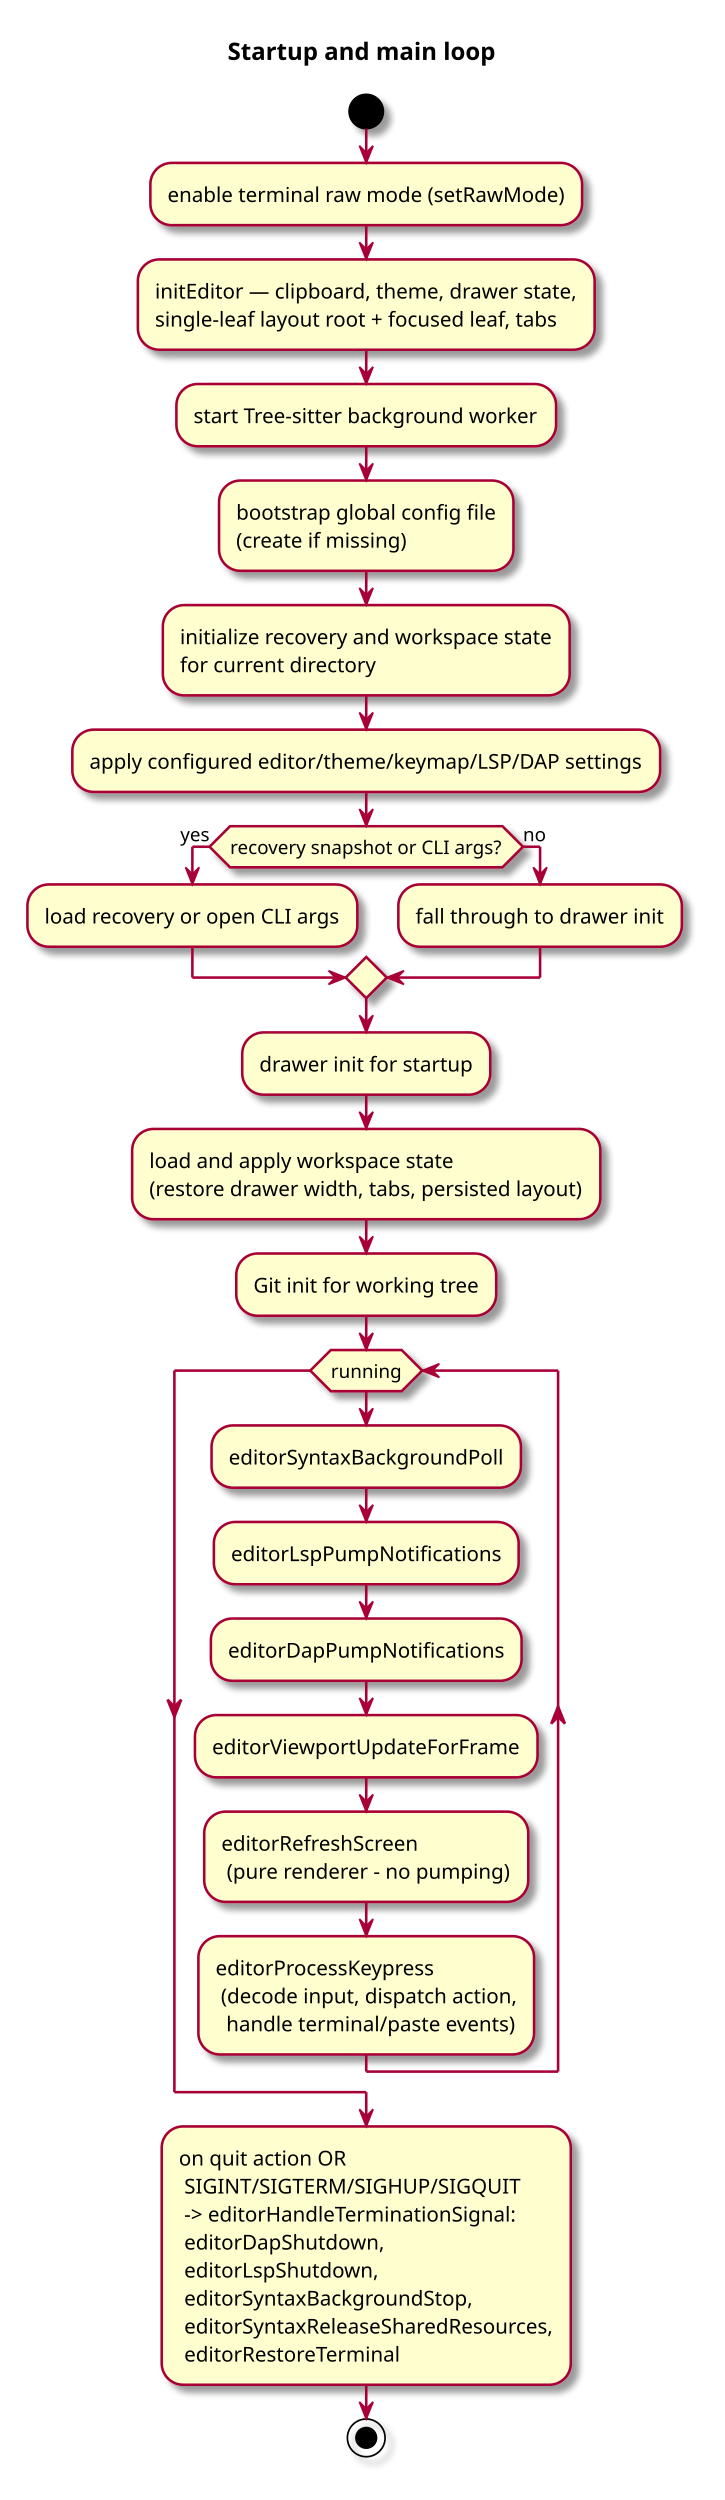
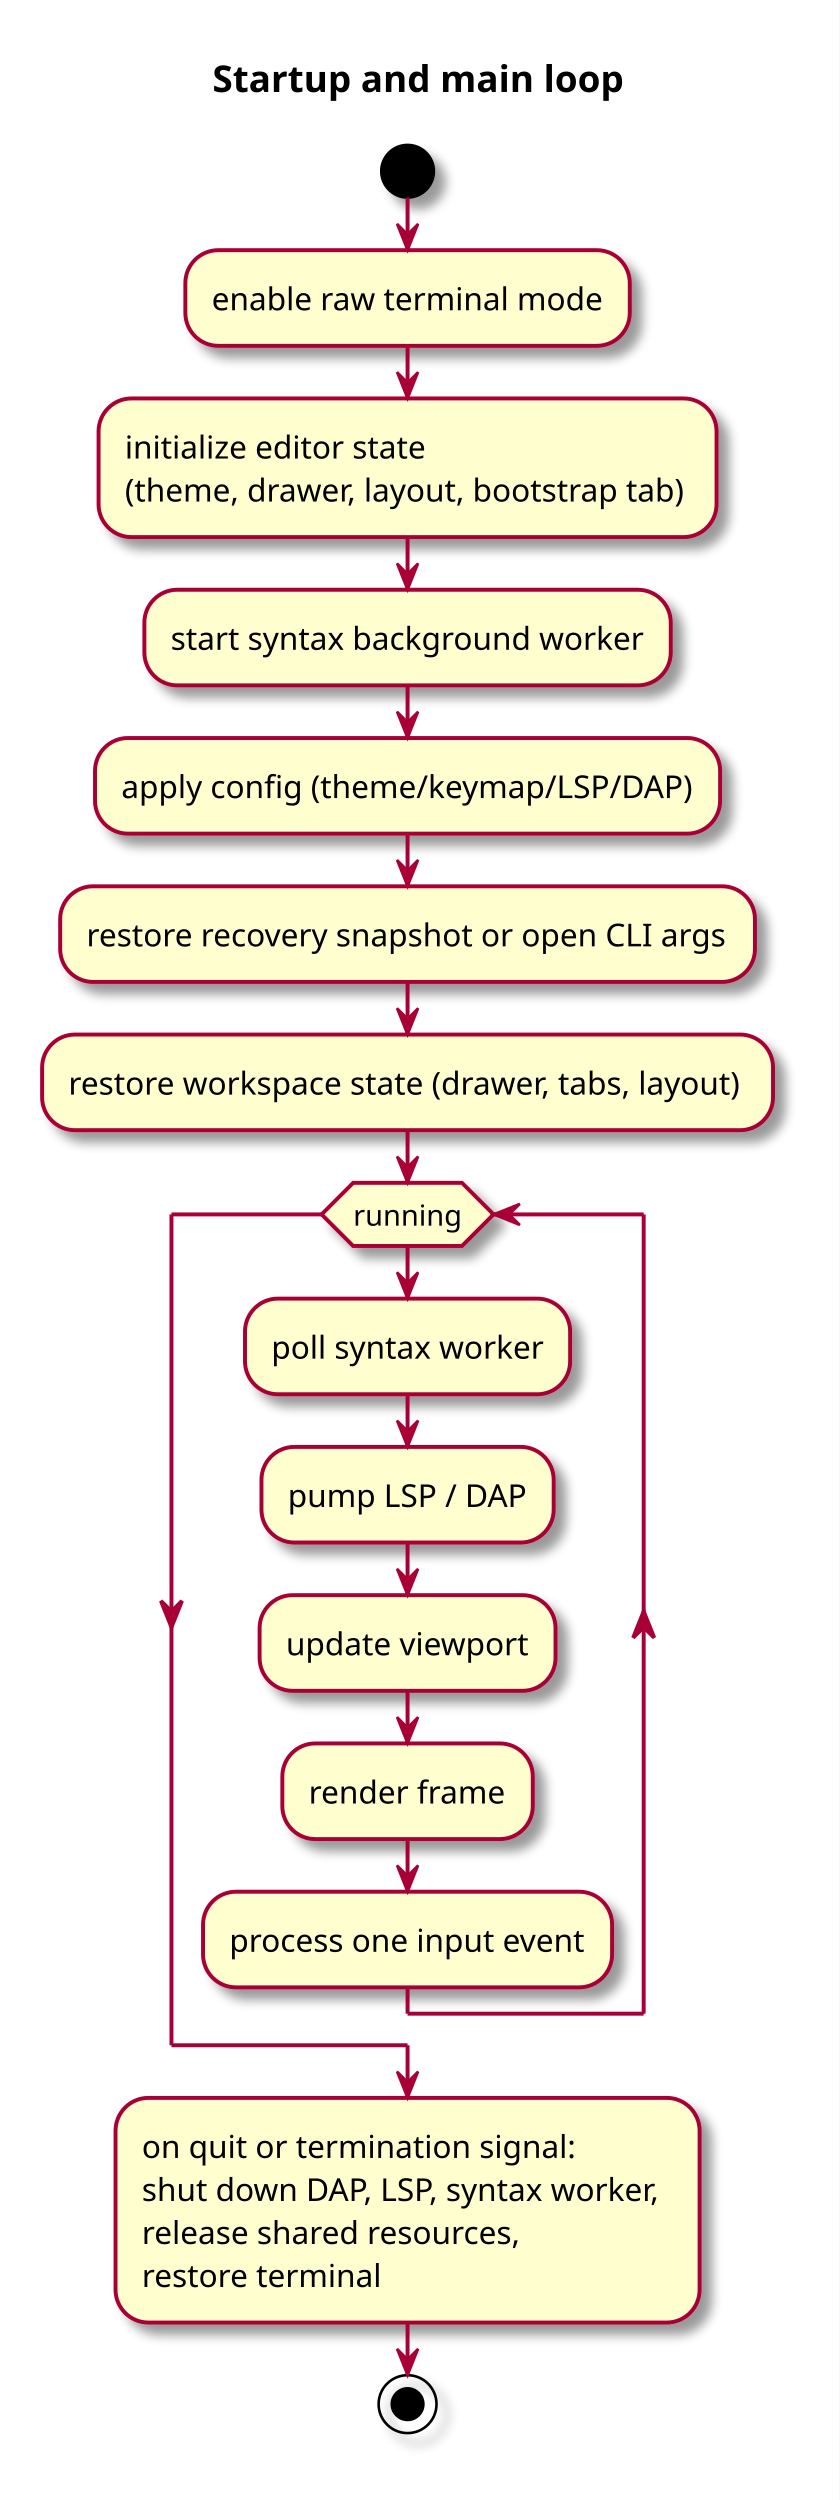
- <svg xmlns="http://www.w3.org/2000/svg" contentStyleType="text/css" data-diagram-type="ACTIVITY" height="1459px" preserveAspectRatio="none" style="width:423px;height:1459px;background:#FFFFFF;" version="1.1" viewBox="0 0 423 1459" width="423px" zoomAndPan="magnify">
+ <svg xmlns="http://www.w3.org/2000/svg" contentStyleType="text/css" data-diagram-type="ACTIVITY" height="950px" preserveAspectRatio="none" style="width:319px;height:950px;background:#FFFFFF;" version="1.1" viewBox="0 0 319 950" width="319px" zoomAndPan="magnify">
  <defs>
-     <filter height="300%" id="femv6jhqu9wc8" width="300%" x="-1" y="-1">
+     <filter height="300%" id="f1i4e1n0f9wsv3" width="300%" x="-1" y="-1">
      <feGaussianBlur result="blurOut" stdDeviation="2" />
      <feColorMatrix in="blurOut" result="blurOut2" type="matrix" values="0 0 0 0 0 0 0 0 0 0 0 0 0 0 0 0 0 0 .4 0" />
      <feOffset dx="4" dy="4" in="blurOut2" result="blurOut3" />
      <feBlend in="SourceGraphic" in2="blurOut3" mode="normal" />
    </filter>
  </defs>
  <rect width="100%" height="100%" fill="#FFFFFF" />
  <g>
    <g class="title" data-source-line="3">
-       <text fill="#000000" font-family="sans-serif" font-size="14" font-weight="700" lengthAdjust="spacing" textLength="156.309" x="132.812" y="34.966">Startup and main loop</text>
+       <text fill="#000000" font-family="sans-serif" font-size="14" font-weight="700" lengthAdjust="spacing" textLength="156.309" x="80.72" y="34.966">Startup and main loop</text>
    </g>
-     <ellipse cx="213.738" cy="65.068" fill="#000000" filter="url(#femv6jhqu9wc8)" rx="10" ry="10" style="stroke:#000000;stroke-width:1;" />
-     <rect fill="#FEFECE" filter="url(#femv6jhqu9wc8)" height="36.344" rx="12.5" ry="12.5" style="stroke:#A80036;stroke-width:1.5;" width="251.974" x="87.751" y="95.068" />
-     <text fill="#000000" font-family="sans-serif" font-size="12" lengthAdjust="spacing" textLength="231.974" x="97.751" y="117.896">enable terminal raw mode (setRawMode)</text>
-     <rect fill="#FEFECE" filter="url(#femv6jhqu9wc8)" height="52.688" rx="12.5" ry="12.5" style="stroke:#A80036;stroke-width:1.5;" width="266.566" x="80.455" y="151.412" />
-     <text fill="#000000" font-family="sans-serif" font-size="12" lengthAdjust="spacing" textLength="246.566" x="90.455" y="174.24">initEditor — clipboard, theme, drawer state,</text>
-     <text fill="#000000" font-family="sans-serif" font-size="12" lengthAdjust="spacing" textLength="235.034" x="90.455" y="190.584">single-leaf layout root + focused leaf, tabs</text>
-     <rect fill="#FEFECE" filter="url(#femv6jhqu9wc8)" height="36.344" rx="12.5" ry="12.5" style="stroke:#A80036;stroke-width:1.5;" width="221.589" x="102.943" y="224.1" />
-     <text fill="#000000" font-family="sans-serif" font-size="12" lengthAdjust="spacing" textLength="201.589" x="112.943" y="246.928">start Tree-sitter background worker</text>
-     <rect fill="#FEFECE" filter="url(#femv6jhqu9wc8)" height="52.688" rx="12.5" ry="12.5" style="stroke:#A80036;stroke-width:1.5;" width="171.813" x="127.832" y="280.444" />
-     <text fill="#000000" font-family="sans-serif" font-size="12" lengthAdjust="spacing" textLength="151.813" x="137.832" y="303.272">bootstrap global config file</text>
-     <text fill="#000000" font-family="sans-serif" font-size="12" lengthAdjust="spacing" textLength="99.685" x="137.832" y="319.617">(create if missing)</text>
-     <rect fill="#FEFECE" filter="url(#femv6jhqu9wc8)" height="52.688" rx="12.5" ry="12.5" style="stroke:#A80036;stroke-width:1.5;" width="237.418" x="95.029" y="353.133" />
-     <text fill="#000000" font-family="sans-serif" font-size="12" lengthAdjust="spacing" textLength="217.418" x="105.029" y="375.961">initialize recovery and workspace state</text>
-     <text fill="#000000" font-family="sans-serif" font-size="12" lengthAdjust="spacing" textLength="114.817" x="105.029" y="392.305">for current directory</text>
-     <rect fill="#FEFECE" filter="url(#femv6jhqu9wc8)" height="36.344" rx="12.5" ry="12.5" style="stroke:#A80036;stroke-width:1.5;" width="343.054" x="42.211" y="425.821" />
-     <text fill="#000000" font-family="sans-serif" font-size="12" lengthAdjust="spacing" textLength="323.054" x="52.211" y="448.649">apply configured editor/theme/keymap/LSP/DAP settings</text>
-     <polygon fill="#FEFECE" filter="url(#femv6jhqu9wc8)" points="134.275,482.165,293.202,482.165,305.202,494.165,293.202,506.165,134.275,506.165,122.275,494.165,134.275,482.165" style="stroke:#A80036;stroke-width:1.5;" />
-     <text fill="#000000" font-family="sans-serif" font-size="11" lengthAdjust="spacing" textLength="158.927" x="134.275" y="498.433">recovery snapshot or CLI args?</text>
-     <text fill="#000000" font-family="sans-serif" font-size="11" lengthAdjust="spacing" textLength="17.083" x="105.192" y="490.942">yes</text>
-     <text fill="#000000" font-family="sans-serif" font-size="11" lengthAdjust="spacing" textLength="13.453" x="305.202" y="490.942">no</text>
-     <rect fill="#FEFECE" filter="url(#femv6jhqu9wc8)" height="36.344" rx="12.5" ry="12.5" style="stroke:#A80036;stroke-width:1.5;" width="192.549" x="16" y="516.165" />
-     <text fill="#000000" font-family="sans-serif" font-size="12" lengthAdjust="spacing" textLength="172.549" x="26" y="538.993">load recovery or open CLI args</text>
-     <rect fill="#FEFECE" filter="url(#femv6jhqu9wc8)" height="36.344" rx="12.5" ry="12.5" style="stroke:#A80036;stroke-width:1.5;" width="165.465" x="232.469" y="516.165" />
-     <text fill="#000000" font-family="sans-serif" font-size="12" lengthAdjust="spacing" textLength="145.465" x="242.469" y="538.993">fall through to drawer init</text>
-     <polygon fill="#FEFECE" filter="url(#femv6jhqu9wc8)" points="213.738,558.509,225.738,570.509,213.738,582.509,201.738,570.509,213.738,558.509" style="stroke:#A80036;stroke-width:1.5;" />
-     <rect fill="#FEFECE" filter="url(#femv6jhqu9wc8)" height="36.344" rx="12.5" ry="12.5" style="stroke:#A80036;stroke-width:1.5;" width="144.765" x="141.356" y="602.509" />
-     <text fill="#000000" font-family="sans-serif" font-size="12" lengthAdjust="spacing" textLength="124.765" x="151.356" y="625.337">drawer init for startup</text>
-     <rect fill="#FEFECE" filter="url(#femv6jhqu9wc8)" height="52.688" rx="12.5" ry="12.5" style="stroke:#A80036;stroke-width:1.5;" width="273.226" x="77.125" y="658.853" />
-     <text fill="#000000" font-family="sans-serif" font-size="12" lengthAdjust="spacing" textLength="177.541" x="87.125" y="681.681">load and apply workspace state</text>
-     <text fill="#000000" font-family="sans-serif" font-size="12" lengthAdjust="spacing" textLength="253.226" x="87.125" y="698.025">(restore drawer width, tabs, persisted layout)</text>
-     <rect fill="#FEFECE" filter="url(#femv6jhqu9wc8)" height="36.344" rx="12.5" ry="12.5" style="stroke:#A80036;stroke-width:1.5;" width="151.701" x="137.888" y="731.541" />
-     <text fill="#000000" font-family="sans-serif" font-size="12" lengthAdjust="spacing" textLength="131.701" x="147.888" y="754.37">Git init for working tree</text>
-     <rect fill="#FEFECE" filter="url(#femv6jhqu9wc8)" height="36.344" rx="12.5" ry="12.5" style="stroke:#A80036;stroke-width:1.5;" width="180.549" x="123.463" y="831.885" />
-     <text fill="#000000" font-family="sans-serif" font-size="12" lengthAdjust="spacing" textLength="160.549" x="133.464" y="854.714">editorSyntaxBackgroundPoll</text>
-     <rect fill="#FEFECE" filter="url(#femv6jhqu9wc8)" height="36.344" rx="12.5" ry="12.5" style="stroke:#A80036;stroke-width:1.5;" width="177.861" x="124.808" y="888.23" />
-     <text fill="#000000" font-family="sans-serif" font-size="12" lengthAdjust="spacing" textLength="157.861" x="134.808" y="911.058">editorLspPumpNotifications</text>
-     <rect fill="#FEFECE" filter="url(#femv6jhqu9wc8)" height="36.344" rx="12.5" ry="12.5" style="stroke:#A80036;stroke-width:1.5;" width="181.317" x="123.079" y="944.574" />
-     <text fill="#000000" font-family="sans-serif" font-size="12" lengthAdjust="spacing" textLength="161.317" x="133.079" y="967.402">editorDapPumpNotifications</text>
-     <rect fill="#FEFECE" filter="url(#femv6jhqu9wc8)" height="36.344" rx="12.5" ry="12.5" style="stroke:#A80036;stroke-width:1.5;" width="199.929" x="113.773" y="1000.918" />
-     <text fill="#000000" font-family="sans-serif" font-size="12" lengthAdjust="spacing" textLength="179.929" x="123.773" y="1023.746">editorViewportUpdateForFrame</text>
-     <rect fill="#FEFECE" filter="url(#femv6jhqu9wc8)" height="52.688" rx="12.5" ry="12.5" style="stroke:#A80036;stroke-width:1.5;" width="189.117" x="119.18" y="1057.262" />
-     <text fill="#000000" font-family="sans-serif" font-size="12" lengthAdjust="spacing" textLength="115.297" x="129.179" y="1080.09">editorRefreshScreen</text>
-     <text fill="#000000" font-family="sans-serif" font-size="12" lengthAdjust="spacing" textLength="165.997" x="132.299" y="1096.434">(pure renderer - no pumping)</text>
-     <rect fill="#FEFECE" filter="url(#femv6jhqu9wc8)" height="69.032" rx="12.5" ry="12.5" style="stroke:#A80036;stroke-width:1.5;" width="195.909" x="115.784" y="1129.95" />
-     <text fill="#000000" font-family="sans-serif" font-size="12" lengthAdjust="spacing" textLength="128.209" x="125.784" y="1152.778">editorProcessKeypress</text>
-     <text fill="#000000" font-family="sans-serif" font-size="12" lengthAdjust="spacing" textLength="172.789" x="128.904" y="1169.122">(decode input, dispatch action,</text>
-     <text fill="#000000" font-family="sans-serif" font-size="12" lengthAdjust="spacing" textLength="168.817" x="132.024" y="1185.466">handle terminal/paste events)</text>
-     <polygon fill="#FEFECE" filter="url(#femv6jhqu9wc8)" points="193.069,787.885,234.407,787.885,246.407,799.885,234.407,811.885,193.069,811.885,181.069,799.885,193.069,787.885" style="stroke:#A80036;stroke-width:1.5;" />
-     <text fill="#000000" font-family="sans-serif" font-size="11" lengthAdjust="spacing" textLength="41.338" x="193.069" y="804.154">running</text>
-     <rect fill="#FEFECE" filter="url(#femv6jhqu9wc8)" height="150.753" rx="12.5" ry="12.5" style="stroke:#A80036;stroke-width:1.5;" width="238.738" x="94.369" y="1240.983" />
-     <text fill="#000000" font-family="sans-serif" font-size="12" lengthAdjust="spacing" textLength="97.693" x="104.369" y="1263.811">on quit action OR</text>
-     <text fill="#000000" font-family="sans-serif" font-size="12" lengthAdjust="spacing" textLength="196.321" x="107.489" y="1280.155">SIGINT/SIGTERM/SIGHUP/SIGQUIT</text>
-     <text fill="#000000" font-family="sans-serif" font-size="12" lengthAdjust="spacing" textLength="194.413" x="107.489" y="1296.499">-&gt; editorHandleTerminationSignal:</text>
-     <text fill="#000000" font-family="sans-serif" font-size="12" lengthAdjust="spacing" textLength="117.121" x="107.489" y="1312.843">editorDapShutdown,</text>
-     <text fill="#000000" font-family="sans-serif" font-size="12" lengthAdjust="spacing" textLength="113.665" x="107.489" y="1329.187">editorLspShutdown,</text>
-     <text fill="#000000" font-family="sans-serif" font-size="12" lengthAdjust="spacing" textLength="168.613" x="107.489" y="1345.531">editorSyntaxBackgroundStop,</text>
-     <text fill="#000000" font-family="sans-serif" font-size="12" lengthAdjust="spacing" textLength="215.618" x="107.489" y="1361.875">editorSyntaxReleaseSharedResources,</text>
-     <text fill="#000000" font-family="sans-serif" font-size="12" lengthAdjust="spacing" textLength="127.045" x="107.489" y="1378.219">editorRestoreTerminal</text>
-     <ellipse cx="213.738" cy="1422.736" fill="none" filter="url(#femv6jhqu9wc8)" rx="11" ry="11" style="stroke:#000000;stroke-width:1;" />
-     <ellipse cx="213.738" cy="1422.736" fill="#000000" rx="6" ry="6" style="stroke:#000000;stroke-width:1;" />
-     <line style="stroke:#A80036;stroke-width:1.5;" x1="213.738" x2="213.738" y1="75.068" y2="95.068" />
-     <polygon fill="#A80036" points="209.738,85.068,213.738,95.068,217.738,85.068,213.738,89.068" style="stroke:#A80036;stroke-width:1;" />
-     <line style="stroke:#A80036;stroke-width:1.5;" x1="213.738" x2="213.738" y1="131.412" y2="151.412" />
-     <polygon fill="#A80036" points="209.738,141.412,213.738,151.412,217.738,141.412,213.738,145.412" style="stroke:#A80036;stroke-width:1;" />
-     <line style="stroke:#A80036;stroke-width:1.5;" x1="213.738" x2="213.738" y1="204.1" y2="224.1" />
-     <polygon fill="#A80036" points="209.738,214.1,213.738,224.1,217.738,214.1,213.738,218.1" style="stroke:#A80036;stroke-width:1;" />
-     <line style="stroke:#A80036;stroke-width:1.5;" x1="213.738" x2="213.738" y1="260.444" y2="280.444" />
-     <polygon fill="#A80036" points="209.738,270.444,213.738,280.444,217.738,270.444,213.738,274.444" style="stroke:#A80036;stroke-width:1;" />
-     <line style="stroke:#A80036;stroke-width:1.5;" x1="213.738" x2="213.738" y1="333.133" y2="353.133" />
-     <polygon fill="#A80036" points="209.738,343.133,213.738,353.133,217.738,343.133,213.738,347.133" style="stroke:#A80036;stroke-width:1;" />
-     <line style="stroke:#A80036;stroke-width:1.5;" x1="213.738" x2="213.738" y1="405.821" y2="425.821" />
-     <polygon fill="#A80036" points="209.738,415.821,213.738,425.821,217.738,415.821,213.738,419.821" style="stroke:#A80036;stroke-width:1;" />
-     <line style="stroke:#A80036;stroke-width:1.5;" x1="122.275" x2="112.275" y1="494.165" y2="494.165" />
-     <line style="stroke:#A80036;stroke-width:1.5;" x1="112.275" x2="112.275" y1="494.165" y2="516.165" />
-     <polygon fill="#A80036" points="108.275,506.165,112.275,516.165,116.275,506.165,112.275,510.165" style="stroke:#A80036;stroke-width:1;" />
-     <line style="stroke:#A80036;stroke-width:1.5;" x1="305.202" x2="315.202" y1="494.165" y2="494.165" />
-     <line style="stroke:#A80036;stroke-width:1.5;" x1="315.202" x2="315.202" y1="494.165" y2="516.165" />
-     <polygon fill="#A80036" points="311.202,506.165,315.202,516.165,319.202,506.165,315.202,510.165" style="stroke:#A80036;stroke-width:1;" />
-     <line style="stroke:#A80036;stroke-width:1.5;" x1="112.275" x2="112.275" y1="552.509" y2="570.509" />
-     <line style="stroke:#A80036;stroke-width:1.5;" x1="112.275" x2="201.738" y1="570.509" y2="570.509" />
-     <polygon fill="#A80036" points="191.738,566.509,201.738,570.509,191.738,574.509,195.738,570.509" style="stroke:#A80036;stroke-width:1;" />
-     <line style="stroke:#A80036;stroke-width:1.5;" x1="315.202" x2="315.202" y1="552.509" y2="570.509" />
-     <line style="stroke:#A80036;stroke-width:1.5;" x1="315.202" x2="225.738" y1="570.509" y2="570.509" />
-     <polygon fill="#A80036" points="235.738,566.509,225.738,570.509,235.738,574.509,231.738,570.509" style="stroke:#A80036;stroke-width:1;" />
-     <line style="stroke:#A80036;stroke-width:1.5;" x1="213.738" x2="213.738" y1="462.165" y2="482.165" />
-     <polygon fill="#A80036" points="209.738,472.165,213.738,482.165,217.738,472.165,213.738,476.165" style="stroke:#A80036;stroke-width:1;" />
-     <line style="stroke:#A80036;stroke-width:1.5;" x1="213.738" x2="213.738" y1="582.509" y2="602.509" />
-     <polygon fill="#A80036" points="209.738,592.509,213.738,602.509,217.738,592.509,213.738,596.509" style="stroke:#A80036;stroke-width:1;" />
-     <line style="stroke:#A80036;stroke-width:1.5;" x1="213.738" x2="213.738" y1="638.853" y2="658.853" />
-     <polygon fill="#A80036" points="209.738,648.853,213.738,658.853,217.738,648.853,213.738,652.853" style="stroke:#A80036;stroke-width:1;" />
-     <line style="stroke:#A80036;stroke-width:1.5;" x1="213.738" x2="213.738" y1="711.541" y2="731.541" />
-     <polygon fill="#A80036" points="209.738,721.541,213.738,731.541,217.738,721.541,213.738,725.541" style="stroke:#A80036;stroke-width:1;" />
-     <line style="stroke:#A80036;stroke-width:1.5;" x1="213.738" x2="213.738" y1="868.23" y2="888.23" />
-     <polygon fill="#A80036" points="209.738,878.23,213.738,888.23,217.738,878.23,213.738,882.23" style="stroke:#A80036;stroke-width:1;" />
-     <line style="stroke:#A80036;stroke-width:1.5;" x1="213.738" x2="213.738" y1="924.574" y2="944.574" />
-     <polygon fill="#A80036" points="209.738,934.574,213.738,944.574,217.738,934.574,213.738,938.574" style="stroke:#A80036;stroke-width:1;" />
-     <line style="stroke:#A80036;stroke-width:1.5;" x1="213.738" x2="213.738" y1="980.918" y2="1000.918" />
-     <polygon fill="#A80036" points="209.738,990.918,213.738,1000.918,217.738,990.918,213.738,994.918" style="stroke:#A80036;stroke-width:1;" />
-     <line style="stroke:#A80036;stroke-width:1.5;" x1="213.738" x2="213.738" y1="1037.262" y2="1057.262" />
-     <polygon fill="#A80036" points="209.738,1047.262,213.738,1057.262,217.738,1047.262,213.738,1051.262" style="stroke:#A80036;stroke-width:1;" />
-     <line style="stroke:#A80036;stroke-width:1.5;" x1="213.738" x2="213.738" y1="1109.95" y2="1129.95" />
-     <polygon fill="#A80036" points="209.738,1119.95,213.738,1129.95,217.738,1119.95,213.738,1123.95" style="stroke:#A80036;stroke-width:1;" />
-     <line style="stroke:#A80036;stroke-width:1.5;" x1="213.738" x2="213.738" y1="811.885" y2="831.885" />
-     <polygon fill="#A80036" points="209.738,821.885,213.738,831.885,217.738,821.885,213.738,825.885" style="stroke:#A80036;stroke-width:1;" />
-     <line style="stroke:#A80036;stroke-width:1.5;" x1="213.738" x2="213.738" y1="1198.983" y2="1208.983" />
-     <line style="stroke:#A80036;stroke-width:1.5;" x1="213.738" x2="325.703" y1="1208.983" y2="1208.983" />
-     <polygon fill="#A80036" points="321.703,1005.934,325.703,995.934,329.703,1005.934,325.703,1001.934" style="stroke:#A80036;stroke-width:1.5;" />
-     <line style="stroke:#A80036;stroke-width:1.5;" x1="325.703" x2="325.703" y1="799.885" y2="1208.983" />
-     <line style="stroke:#A80036;stroke-width:1.5;" x1="325.703" x2="246.407" y1="799.885" y2="799.885" />
-     <polygon fill="#A80036" points="256.407,795.885,246.407,799.885,256.407,803.885,252.407,799.885" style="stroke:#A80036;stroke-width:1;" />
-     <line style="stroke:#A80036;stroke-width:1.5;" x1="181.069" x2="101.773" y1="799.885" y2="799.885" />
-     <polygon fill="#A80036" points="97.773,991.934,101.773,1001.934,105.773,991.934,101.773,995.934" style="stroke:#A80036;stroke-width:1.5;" />
-     <line style="stroke:#A80036;stroke-width:1.5;" x1="101.773" x2="101.773" y1="799.885" y2="1220.983" />
-     <line style="stroke:#A80036;stroke-width:1.5;" x1="101.773" x2="213.738" y1="1220.983" y2="1220.983" />
-     <line style="stroke:#A80036;stroke-width:1.5;" x1="213.738" x2="213.738" y1="1220.983" y2="1240.983" />
-     <polygon fill="#A80036" points="209.738,1230.983,213.738,1240.983,217.738,1230.983,213.738,1234.983" style="stroke:#A80036;stroke-width:1;" />
-     <line style="stroke:#A80036;stroke-width:1.5;" x1="213.738" x2="213.738" y1="767.885" y2="787.885" />
-     <polygon fill="#A80036" points="209.738,777.885,213.738,787.885,217.738,777.885,213.738,781.885" style="stroke:#A80036;stroke-width:1;" />
-     <line style="stroke:#A80036;stroke-width:1.5;" x1="213.738" x2="213.738" y1="1391.736" y2="1411.736" />
-     <polygon fill="#A80036" points="209.738,1401.736,213.738,1411.736,217.738,1401.736,213.738,1405.736" style="stroke:#A80036;stroke-width:1;" />
+     <ellipse cx="154.875" cy="65.068" fill="#000000" filter="url(#f1i4e1n0f9wsv3)" rx="10" ry="10" style="stroke:#000000;stroke-width:1;" />
+     <rect fill="#FEFECE" filter="url(#f1i4e1n0f9wsv3)" height="36.344" rx="12.5" ry="12.5" style="stroke:#A80036;stroke-width:1.5;" width="168.885" x="70.432" y="95.068" />
+     <text fill="#000000" font-family="sans-serif" font-size="12" lengthAdjust="spacing" textLength="148.885" x="80.432" y="117.896">enable raw terminal mode</text>
+     <rect fill="#FEFECE" filter="url(#f1i4e1n0f9wsv3)" height="52.688" rx="12.5" ry="12.5" style="stroke:#A80036;stroke-width:1.5;" width="234.838" x="37.456" y="151.412" />
+     <text fill="#000000" font-family="sans-serif" font-size="12" lengthAdjust="spacing" textLength="114.313" x="47.456" y="174.24">initialize editor state</text>
+     <text fill="#000000" font-family="sans-serif" font-size="12" lengthAdjust="spacing" textLength="214.838" x="47.456" y="190.584">(theme, drawer, layout, bootstrap tab)</text>
+     <rect fill="#FEFECE" filter="url(#f1i4e1n0f9wsv3)" height="36.344" rx="12.5" ry="12.5" style="stroke:#A80036;stroke-width:1.5;" width="200.025" x="54.862" y="224.1" />
+     <text fill="#000000" font-family="sans-serif" font-size="12" lengthAdjust="spacing" textLength="180.025" x="64.862" y="246.928">start syntax background worker</text>
+     <rect fill="#FEFECE" filter="url(#f1i4e1n0f9wsv3)" height="36.344" rx="12.5" ry="12.5" style="stroke:#A80036;stroke-width:1.5;" width="237.537" x="36.106" y="280.444" />
+     <text fill="#000000" font-family="sans-serif" font-size="12" lengthAdjust="spacing" textLength="217.537" x="46.106" y="303.272">apply config (theme/keymap/LSP/DAP)</text>
+     <rect fill="#FEFECE" filter="url(#f1i4e1n0f9wsv3)" height="36.344" rx="12.5" ry="12.5" style="stroke:#A80036;stroke-width:1.5;" width="264.022" x="22.864" y="336.788" />
+     <text fill="#000000" font-family="sans-serif" font-size="12" lengthAdjust="spacing" textLength="244.022" x="32.864" y="359.617">restore recovery snapshot or open CLI args</text>
+     <rect fill="#FEFECE" filter="url(#f1i4e1n0f9wsv3)" height="36.344" rx="12.5" ry="12.5" style="stroke:#A80036;stroke-width:1.5;" width="277.75" x="16" y="393.133" />
+     <text fill="#000000" font-family="sans-serif" font-size="12" lengthAdjust="spacing" textLength="257.75" x="26" y="415.961">restore workspace state (drawer, tabs, layout)</text>
+     <rect fill="#FEFECE" filter="url(#f1i4e1n0f9wsv3)" height="36.344" rx="12.5" ry="12.5" style="stroke:#A80036;stroke-width:1.5;" width="123.549" x="93.101" y="493.477" />
+     <text fill="#000000" font-family="sans-serif" font-size="12" lengthAdjust="spacing" textLength="103.549" x="103.101" y="516.305">poll syntax worker</text>
+     <rect fill="#FEFECE" filter="url(#f1i4e1n0f9wsv3)" height="36.344" rx="12.5" ry="12.5" style="stroke:#A80036;stroke-width:1.5;" width="111.045" x="99.353" y="549.821" />
+     <text fill="#000000" font-family="sans-serif" font-size="12" lengthAdjust="spacing" textLength="91.045" x="109.353" y="572.649">pump LSP / DAP</text>
+     <rect fill="#FEFECE" filter="url(#f1i4e1n0f9wsv3)" height="36.344" rx="12.5" ry="12.5" style="stroke:#A80036;stroke-width:1.5;" width="112.449" x="98.651" y="606.165" />
+     <text fill="#000000" font-family="sans-serif" font-size="12" lengthAdjust="spacing" textLength="92.449" x="108.651" y="628.993">update viewport</text>
+     <rect fill="#FEFECE" filter="url(#f1i4e1n0f9wsv3)" height="36.344" rx="12.5" ry="12.5" style="stroke:#A80036;stroke-width:1.5;" width="95.168" x="107.291" y="662.509" />
+     <text fill="#000000" font-family="sans-serif" font-size="12" lengthAdjust="spacing" textLength="75.168" x="117.291" y="685.337">render frame</text>
+     <rect fill="#FEFECE" filter="url(#f1i4e1n0f9wsv3)" height="36.344" rx="12.5" ry="12.5" style="stroke:#A80036;stroke-width:1.5;" width="155.445" x="77.153" y="718.853" />
+     <text fill="#000000" font-family="sans-serif" font-size="12" lengthAdjust="spacing" textLength="135.445" x="87.153" y="741.681">process one input event</text>
+     <polygon fill="#FEFECE" filter="url(#f1i4e1n0f9wsv3)" points="134.206,449.477,175.544,449.477,187.544,461.477,175.544,473.477,134.206,473.477,122.206,461.477,134.206,449.477" style="stroke:#A80036;stroke-width:1.5;" />
+     <text fill="#000000" font-family="sans-serif" font-size="11" lengthAdjust="spacing" textLength="41.338" x="134.206" y="465.745">running</text>
+     <rect fill="#FEFECE" filter="url(#f1i4e1n0f9wsv3)" height="85.376" rx="12.5" ry="12.5" style="stroke:#A80036;stroke-width:1.5;" width="221.949" x="43.9" y="797.197" />
+     <text fill="#000000" font-family="sans-serif" font-size="12" lengthAdjust="spacing" textLength="164.905" x="53.9" y="820.025">on quit or termination signal:</text>
+     <text fill="#000000" font-family="sans-serif" font-size="12" lengthAdjust="spacing" textLength="201.949" x="53.9" y="836.37">shut down DAP, LSP, syntax worker,</text>
+     <text fill="#000000" font-family="sans-serif" font-size="12" lengthAdjust="spacing" textLength="144.673" x="53.9" y="852.714">release shared resources,</text>
+     <text fill="#000000" font-family="sans-serif" font-size="12" lengthAdjust="spacing" textLength="91.525" x="53.9" y="869.058">restore terminal</text>
+     <ellipse cx="154.875" cy="913.574" fill="none" filter="url(#f1i4e1n0f9wsv3)" rx="11" ry="11" style="stroke:#000000;stroke-width:1;" />
+     <ellipse cx="154.875" cy="913.574" fill="#000000" rx="6" ry="6" style="stroke:#000000;stroke-width:1;" />
+     <line style="stroke:#A80036;stroke-width:1.5;" x1="154.875" x2="154.875" y1="75.068" y2="95.068" />
+     <polygon fill="#A80036" points="150.875,85.068,154.875,95.068,158.875,85.068,154.875,89.068" style="stroke:#A80036;stroke-width:1;" />
+     <line style="stroke:#A80036;stroke-width:1.5;" x1="154.875" x2="154.875" y1="131.412" y2="151.412" />
+     <polygon fill="#A80036" points="150.875,141.412,154.875,151.412,158.875,141.412,154.875,145.412" style="stroke:#A80036;stroke-width:1;" />
+     <line style="stroke:#A80036;stroke-width:1.5;" x1="154.875" x2="154.875" y1="204.1" y2="224.1" />
+     <polygon fill="#A80036" points="150.875,214.1,154.875,224.1,158.875,214.1,154.875,218.1" style="stroke:#A80036;stroke-width:1;" />
+     <line style="stroke:#A80036;stroke-width:1.5;" x1="154.875" x2="154.875" y1="260.444" y2="280.444" />
+     <polygon fill="#A80036" points="150.875,270.444,154.875,280.444,158.875,270.444,154.875,274.444" style="stroke:#A80036;stroke-width:1;" />
+     <line style="stroke:#A80036;stroke-width:1.5;" x1="154.875" x2="154.875" y1="316.788" y2="336.788" />
+     <polygon fill="#A80036" points="150.875,326.788,154.875,336.788,158.875,326.788,154.875,330.788" style="stroke:#A80036;stroke-width:1;" />
+     <line style="stroke:#A80036;stroke-width:1.5;" x1="154.875" x2="154.875" y1="373.133" y2="393.133" />
+     <polygon fill="#A80036" points="150.875,383.133,154.875,393.133,158.875,383.133,154.875,387.133" style="stroke:#A80036;stroke-width:1;" />
+     <line style="stroke:#A80036;stroke-width:1.5;" x1="154.875" x2="154.875" y1="529.821" y2="549.821" />
+     <polygon fill="#A80036" points="150.875,539.821,154.875,549.821,158.875,539.821,154.875,543.821" style="stroke:#A80036;stroke-width:1;" />
+     <line style="stroke:#A80036;stroke-width:1.5;" x1="154.875" x2="154.875" y1="586.165" y2="606.165" />
+     <polygon fill="#A80036" points="150.875,596.165,154.875,606.165,158.875,596.165,154.875,600.165" style="stroke:#A80036;stroke-width:1;" />
+     <line style="stroke:#A80036;stroke-width:1.5;" x1="154.875" x2="154.875" y1="642.509" y2="662.509" />
+     <polygon fill="#A80036" points="150.875,652.509,154.875,662.509,158.875,652.509,154.875,656.509" style="stroke:#A80036;stroke-width:1;" />
+     <line style="stroke:#A80036;stroke-width:1.5;" x1="154.875" x2="154.875" y1="698.853" y2="718.853" />
+     <polygon fill="#A80036" points="150.875,708.853,154.875,718.853,158.875,708.853,154.875,712.853" style="stroke:#A80036;stroke-width:1;" />
+     <line style="stroke:#A80036;stroke-width:1.5;" x1="154.875" x2="154.875" y1="473.477" y2="493.477" />
+     <polygon fill="#A80036" points="150.875,483.477,154.875,493.477,158.875,483.477,154.875,487.477" style="stroke:#A80036;stroke-width:1;" />
+     <line style="stroke:#A80036;stroke-width:1.5;" x1="154.875" x2="154.875" y1="755.197" y2="765.197" />
+     <line style="stroke:#A80036;stroke-width:1.5;" x1="154.875" x2="244.597" y1="765.197" y2="765.197" />
+     <polygon fill="#A80036" points="240.597,622.337,244.597,612.337,248.597,622.337,244.597,618.337" style="stroke:#A80036;stroke-width:1.5;" />
+     <line style="stroke:#A80036;stroke-width:1.5;" x1="244.597" x2="244.597" y1="461.477" y2="765.197" />
+     <line style="stroke:#A80036;stroke-width:1.5;" x1="244.597" x2="187.544" y1="461.477" y2="461.477" />
+     <polygon fill="#A80036" points="197.544,457.477,187.544,461.477,197.544,465.477,193.544,461.477" style="stroke:#A80036;stroke-width:1;" />
+     <line style="stroke:#A80036;stroke-width:1.5;" x1="122.206" x2="65.153" y1="461.477" y2="461.477" />
+     <polygon fill="#A80036" points="61.153,608.337,65.153,618.337,69.153,608.337,65.153,612.337" style="stroke:#A80036;stroke-width:1.5;" />
+     <line style="stroke:#A80036;stroke-width:1.5;" x1="65.153" x2="65.153" y1="461.477" y2="777.197" />
+     <line style="stroke:#A80036;stroke-width:1.5;" x1="65.153" x2="154.875" y1="777.197" y2="777.197" />
+     <line style="stroke:#A80036;stroke-width:1.5;" x1="154.875" x2="154.875" y1="777.197" y2="797.197" />
+     <polygon fill="#A80036" points="150.875,787.197,154.875,797.197,158.875,787.197,154.875,791.197" style="stroke:#A80036;stroke-width:1;" />
+     <line style="stroke:#A80036;stroke-width:1.5;" x1="154.875" x2="154.875" y1="429.477" y2="449.477" />
+     <polygon fill="#A80036" points="150.875,439.477,154.875,449.477,158.875,439.477,154.875,443.477" style="stroke:#A80036;stroke-width:1;" />
+     <line style="stroke:#A80036;stroke-width:1.5;" x1="154.875" x2="154.875" y1="882.574" y2="902.574" />
+     <polygon fill="#A80036" points="150.875,892.574,154.875,902.574,158.875,892.574,154.875,896.574" style="stroke:#A80036;stroke-width:1;" />
  </g>
</svg>
